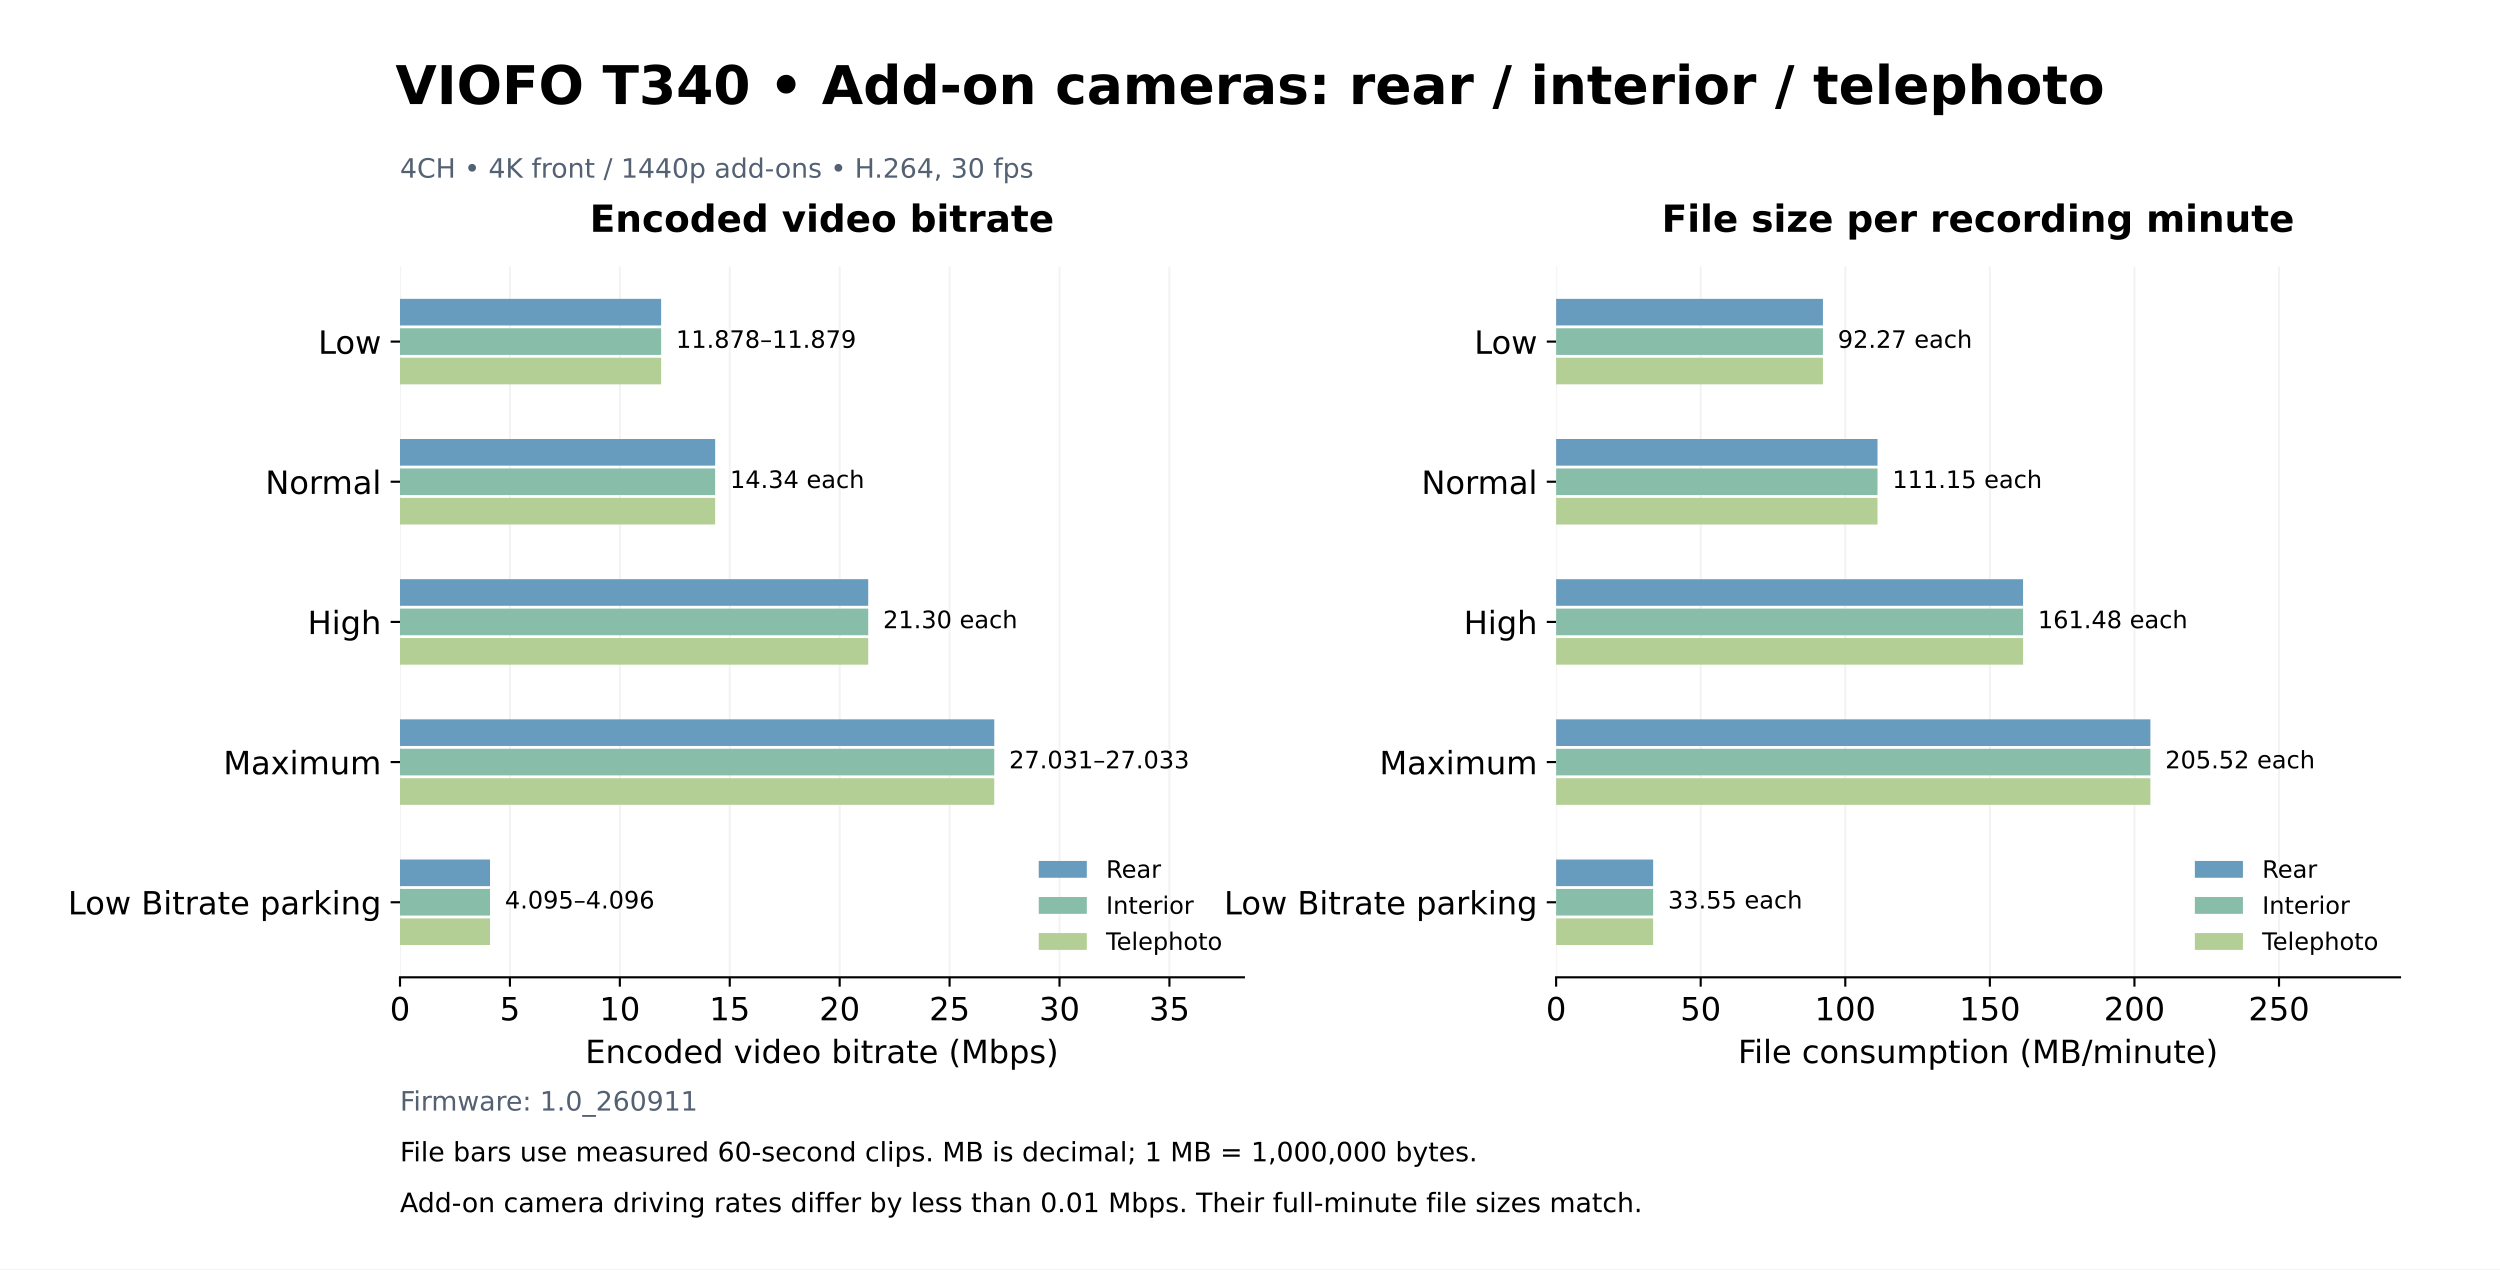
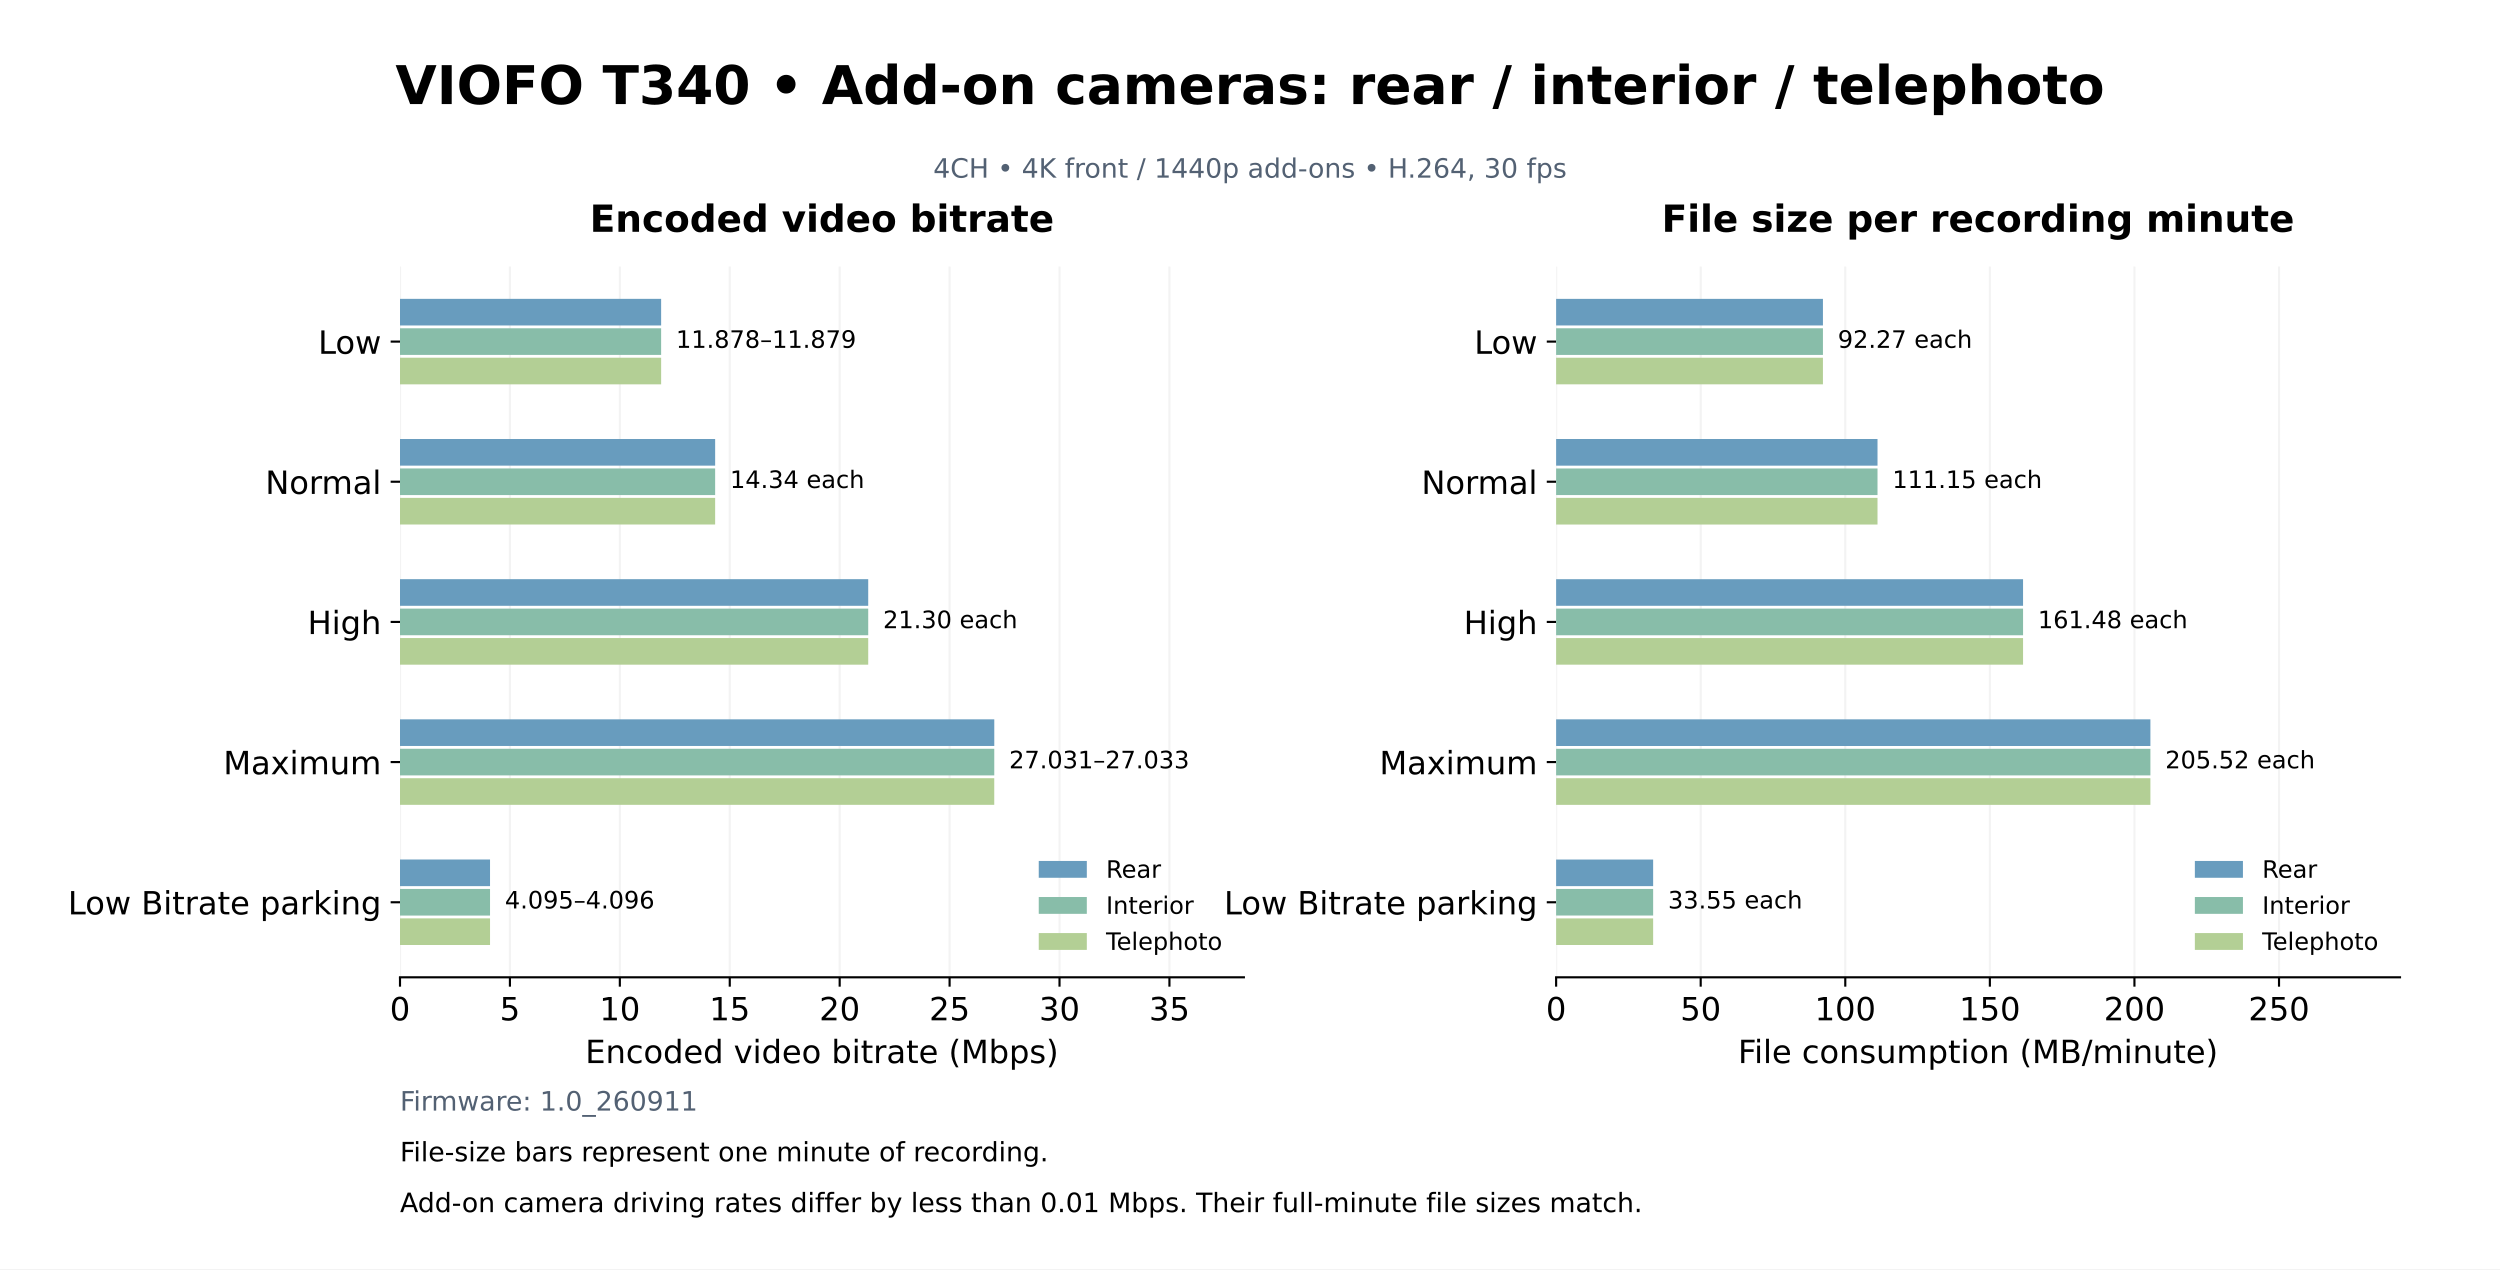
<svg xmlns="http://www.w3.org/2000/svg" xmlns:xlink="http://www.w3.org/1999/xlink" width="936pt" height="475.2pt" viewBox="0 0 936 475.2" version="1.1">
  <defs>
    <style type="text/css">*{stroke-linejoin: round; stroke-linecap: butt}</style>
  </defs>
  <g id="figure_1">
    <g id="patch_1">
      <path d="M 0 475.2 L 936 475.2 L 936 0 L 0 0 z " style="fill: #ffffff" />
    </g>
    <g id="axes_1">
      <g id="patch_2">
        <path d="M 149.76 365.904 L 465.709 365.904 L 465.709 99.792 L 149.76 99.792 z " style="fill: #ffffff" />
      </g>
      <g id="matplotlib.axis_1">
        <g id="xtick_1">
          <g id="line2d_1">
-             <path d="M 149.76 365.904 L 149.76 99.792 " clip-path="url(#p0d0ebfcc1b)" style="fill: none; stroke: #b0b0b0; stroke-opacity: 0.16; stroke-width: 0.8; stroke-linecap: square" />
+             <path d="M 149.76 365.904 L 149.76 99.792 " clip-path="url(#p91ab245286)" style="fill: none; stroke: #b0b0b0; stroke-opacity: 0.16; stroke-width: 0.8; stroke-linecap: square" />
          </g>
          <g id="line2d_2">
            <defs>
-               <path id="m10434a2b1b" d="M 0 0 L 0 3.5 " style="stroke: #000000; stroke-width: 0.8" />
+               <path id="m543a360c99" d="M 0 0 L 0 3.5 " style="stroke: #000000; stroke-width: 0.8" />
            </defs>
            <g>
-               <use xlink:href="#m10434a2b1b" x="149.76" y="365.904" style="stroke: #000000; stroke-width: 0.8" />
+               <use xlink:href="#m543a360c99" x="149.76" y="365.904" style="stroke: #000000; stroke-width: 0.8" />
            </g>
          </g>
          <g id="text_1">
            <text style="font-size: 12px; font-family: 'DejaVu Sans'; text-anchor: middle" x="149.76" y="382.021" transform="rotate(-0 149.76 382.0212)">0</text>
          </g>
        </g>
        <g id="xtick_2">
          <g id="line2d_3">
-             <path d="M 190.914 365.904 L 190.914 99.792 " clip-path="url(#p0d0ebfcc1b)" style="fill: none; stroke: #b0b0b0; stroke-opacity: 0.16; stroke-width: 0.8; stroke-linecap: square" />
+             <path d="M 190.914 365.904 L 190.914 99.792 " clip-path="url(#p91ab245286)" style="fill: none; stroke: #b0b0b0; stroke-opacity: 0.16; stroke-width: 0.8; stroke-linecap: square" />
          </g>
          <g id="line2d_4">
            <g>
-               <use xlink:href="#m10434a2b1b" x="190.914" y="365.904" style="stroke: #000000; stroke-width: 0.8" />
+               <use xlink:href="#m543a360c99" x="190.914" y="365.904" style="stroke: #000000; stroke-width: 0.8" />
            </g>
          </g>
          <g id="text_2">
            <text style="font-size: 12px; font-family: 'DejaVu Sans'; text-anchor: middle" x="190.914" y="382.021" transform="rotate(-0 190.9135 382.0212)">5</text>
          </g>
        </g>
        <g id="xtick_3">
          <g id="line2d_5">
-             <path d="M 232.067 365.904 L 232.067 99.792 " clip-path="url(#p0d0ebfcc1b)" style="fill: none; stroke: #b0b0b0; stroke-opacity: 0.16; stroke-width: 0.8; stroke-linecap: square" />
+             <path d="M 232.067 365.904 L 232.067 99.792 " clip-path="url(#p91ab245286)" style="fill: none; stroke: #b0b0b0; stroke-opacity: 0.16; stroke-width: 0.8; stroke-linecap: square" />
          </g>
          <g id="line2d_6">
            <g>
-               <use xlink:href="#m10434a2b1b" x="232.067" y="365.904" style="stroke: #000000; stroke-width: 0.8" />
+               <use xlink:href="#m543a360c99" x="232.067" y="365.904" style="stroke: #000000; stroke-width: 0.8" />
            </g>
          </g>
          <g id="text_3">
            <text style="font-size: 12px; font-family: 'DejaVu Sans'; text-anchor: middle" x="232.067" y="382.021" transform="rotate(-0 232.0671 382.0212)">10</text>
          </g>
        </g>
        <g id="xtick_4">
          <g id="line2d_7">
-             <path d="M 273.221 365.904 L 273.221 99.792 " clip-path="url(#p0d0ebfcc1b)" style="fill: none; stroke: #b0b0b0; stroke-opacity: 0.16; stroke-width: 0.8; stroke-linecap: square" />
+             <path d="M 273.221 365.904 L 273.221 99.792 " clip-path="url(#p91ab245286)" style="fill: none; stroke: #b0b0b0; stroke-opacity: 0.16; stroke-width: 0.8; stroke-linecap: square" />
          </g>
          <g id="line2d_8">
            <g>
-               <use xlink:href="#m10434a2b1b" x="273.221" y="365.904" style="stroke: #000000; stroke-width: 0.8" />
+               <use xlink:href="#m543a360c99" x="273.221" y="365.904" style="stroke: #000000; stroke-width: 0.8" />
            </g>
          </g>
          <g id="text_4">
            <text style="font-size: 12px; font-family: 'DejaVu Sans'; text-anchor: middle" x="273.221" y="382.021" transform="rotate(-0 273.2206 382.0212)">15</text>
          </g>
        </g>
        <g id="xtick_5">
          <g id="line2d_9">
-             <path d="M 314.374 365.904 L 314.374 99.792 " clip-path="url(#p0d0ebfcc1b)" style="fill: none; stroke: #b0b0b0; stroke-opacity: 0.16; stroke-width: 0.8; stroke-linecap: square" />
+             <path d="M 314.374 365.904 L 314.374 99.792 " clip-path="url(#p91ab245286)" style="fill: none; stroke: #b0b0b0; stroke-opacity: 0.16; stroke-width: 0.8; stroke-linecap: square" />
          </g>
          <g id="line2d_10">
            <g>
-               <use xlink:href="#m10434a2b1b" x="314.374" y="365.904" style="stroke: #000000; stroke-width: 0.8" />
+               <use xlink:href="#m543a360c99" x="314.374" y="365.904" style="stroke: #000000; stroke-width: 0.8" />
            </g>
          </g>
          <g id="text_5">
            <text style="font-size: 12px; font-family: 'DejaVu Sans'; text-anchor: middle" x="314.374" y="382.021" transform="rotate(-0 314.3742 382.0212)">20</text>
          </g>
        </g>
        <g id="xtick_6">
          <g id="line2d_11">
-             <path d="M 355.528 365.904 L 355.528 99.792 " clip-path="url(#p0d0ebfcc1b)" style="fill: none; stroke: #b0b0b0; stroke-opacity: 0.16; stroke-width: 0.8; stroke-linecap: square" />
+             <path d="M 355.528 365.904 L 355.528 99.792 " clip-path="url(#p91ab245286)" style="fill: none; stroke: #b0b0b0; stroke-opacity: 0.16; stroke-width: 0.8; stroke-linecap: square" />
          </g>
          <g id="line2d_12">
            <g>
-               <use xlink:href="#m10434a2b1b" x="355.528" y="365.904" style="stroke: #000000; stroke-width: 0.8" />
+               <use xlink:href="#m543a360c99" x="355.528" y="365.904" style="stroke: #000000; stroke-width: 0.8" />
            </g>
          </g>
          <g id="text_6">
            <text style="font-size: 12px; font-family: 'DejaVu Sans'; text-anchor: middle" x="355.528" y="382.021" transform="rotate(-0 355.5277 382.0212)">25</text>
          </g>
        </g>
        <g id="xtick_7">
          <g id="line2d_13">
-             <path d="M 396.681 365.904 L 396.681 99.792 " clip-path="url(#p0d0ebfcc1b)" style="fill: none; stroke: #b0b0b0; stroke-opacity: 0.16; stroke-width: 0.8; stroke-linecap: square" />
+             <path d="M 396.681 365.904 L 396.681 99.792 " clip-path="url(#p91ab245286)" style="fill: none; stroke: #b0b0b0; stroke-opacity: 0.16; stroke-width: 0.8; stroke-linecap: square" />
          </g>
          <g id="line2d_14">
            <g>
-               <use xlink:href="#m10434a2b1b" x="396.681" y="365.904" style="stroke: #000000; stroke-width: 0.8" />
+               <use xlink:href="#m543a360c99" x="396.681" y="365.904" style="stroke: #000000; stroke-width: 0.8" />
            </g>
          </g>
          <g id="text_7">
            <text style="font-size: 12px; font-family: 'DejaVu Sans'; text-anchor: middle" x="396.681" y="382.021" transform="rotate(-0 396.6813 382.0212)">30</text>
          </g>
        </g>
        <g id="xtick_8">
          <g id="line2d_15">
-             <path d="M 437.835 365.904 L 437.835 99.792 " clip-path="url(#p0d0ebfcc1b)" style="fill: none; stroke: #b0b0b0; stroke-opacity: 0.16; stroke-width: 0.8; stroke-linecap: square" />
+             <path d="M 437.835 365.904 L 437.835 99.792 " clip-path="url(#p91ab245286)" style="fill: none; stroke: #b0b0b0; stroke-opacity: 0.16; stroke-width: 0.8; stroke-linecap: square" />
          </g>
          <g id="line2d_16">
            <g>
-               <use xlink:href="#m10434a2b1b" x="437.835" y="365.904" style="stroke: #000000; stroke-width: 0.8" />
+               <use xlink:href="#m543a360c99" x="437.835" y="365.904" style="stroke: #000000; stroke-width: 0.8" />
            </g>
          </g>
          <g id="text_8">
            <text style="font-size: 12px; font-family: 'DejaVu Sans'; text-anchor: middle" x="437.835" y="382.021" transform="rotate(-0 437.8348 382.0212)">35</text>
          </g>
        </g>
        <g id="text_9">
          <text style="font-size: 12px; font-family: 'DejaVu Sans'; text-anchor: middle" x="307.735" y="398.022" transform="rotate(-0 307.7347 398.0221)">Encoded video bitrate (Mbps)</text>
        </g>
      </g>
      <g id="matplotlib.axis_2">
        <g id="ytick_1">
          <g id="line2d_17">
            <defs>
-               <path id="m3dd1d281df" d="M 0 0 L -3.5 0 " style="stroke: #000000; stroke-width: 0.8" />
+               <path id="m0d1e2312f2" d="M 0 0 L -3.5 0 " style="stroke: #000000; stroke-width: 0.8" />
            </defs>
            <g>
-               <use xlink:href="#m3dd1d281df" x="149.76" y="127.894" style="stroke: #000000; stroke-width: 0.8" />
+               <use xlink:href="#m0d1e2312f2" x="149.76" y="127.894" style="stroke: #000000; stroke-width: 0.8" />
            </g>
          </g>
          <g id="text_10">
            <text style="font-size: 12px; font-family: 'DejaVu Sans'; text-anchor: end" x="142.76" y="132.452" transform="rotate(-0 142.76 132.4521)">Low</text>
          </g>
        </g>
        <g id="ytick_2">
          <g id="line2d_18">
            <g>
-               <use xlink:href="#m3dd1d281df" x="149.76" y="180.371" style="stroke: #000000; stroke-width: 0.8" />
+               <use xlink:href="#m0d1e2312f2" x="149.76" y="180.371" style="stroke: #000000; stroke-width: 0.8" />
            </g>
          </g>
          <g id="text_11">
            <text style="font-size: 12px; font-family: 'DejaVu Sans'; text-anchor: end" x="142.76" y="184.93" transform="rotate(-0 142.76 184.9298)">Normal</text>
          </g>
        </g>
        <g id="ytick_3">
          <g id="line2d_19">
            <g>
-               <use xlink:href="#m3dd1d281df" x="149.76" y="232.848" style="stroke: #000000; stroke-width: 0.8" />
+               <use xlink:href="#m0d1e2312f2" x="149.76" y="232.848" style="stroke: #000000; stroke-width: 0.8" />
            </g>
          </g>
          <g id="text_12">
            <text style="font-size: 12px; font-family: 'DejaVu Sans'; text-anchor: end" x="142.76" y="237.407" transform="rotate(-0 142.76 237.4071)">High</text>
          </g>
        </g>
        <g id="ytick_4">
          <g id="line2d_20">
            <g>
-               <use xlink:href="#m3dd1d281df" x="149.76" y="285.325" style="stroke: #000000; stroke-width: 0.8" />
+               <use xlink:href="#m0d1e2312f2" x="149.76" y="285.325" style="stroke: #000000; stroke-width: 0.8" />
            </g>
          </g>
          <g id="text_13">
            <text style="font-size: 12px; font-family: 'DejaVu Sans'; text-anchor: end" x="142.76" y="289.884" transform="rotate(-0 142.76 289.8843)">Maximum</text>
          </g>
        </g>
        <g id="ytick_5">
          <g id="line2d_21">
            <g>
-               <use xlink:href="#m3dd1d281df" x="149.76" y="337.802" style="stroke: #000000; stroke-width: 0.8" />
+               <use xlink:href="#m0d1e2312f2" x="149.76" y="337.802" style="stroke: #000000; stroke-width: 0.8" />
            </g>
          </g>
          <g id="text_14">
            <text style="font-size: 12px; font-family: 'DejaVu Sans'; text-anchor: end" x="142.76" y="342.362" transform="rotate(-0 142.76 342.3615)">Low Bitrate parking</text>
          </g>
        </g>
      </g>
      <g id="patch_3">
-         <path d="M 149.76 111.888 L 247.526 111.888 L 247.526 121.859 L 149.76 121.859 z " clip-path="url(#p0d0ebfcc1b)" style="fill: #689cbe" />
+         <path d="M 149.76 111.888 L 247.526 111.888 L 247.526 121.859 L 149.76 121.859 z " clip-path="url(#p91ab245286)" style="fill: #689cbe" />
      </g>
      <g id="patch_4">
-         <path d="M 149.76 164.365 L 267.751 164.365 L 267.751 174.336 L 149.76 174.336 z " clip-path="url(#p0d0ebfcc1b)" style="fill: #689cbe" />
+         <path d="M 149.76 164.365 L 267.751 164.365 L 267.751 174.336 L 149.76 174.336 z " clip-path="url(#p91ab245286)" style="fill: #689cbe" />
      </g>
      <g id="patch_5">
-         <path d="M 149.76 216.842 L 325.061 216.842 L 325.061 226.813 L 149.76 226.813 z " clip-path="url(#p0d0ebfcc1b)" style="fill: #689cbe" />
+         <path d="M 149.76 216.842 L 325.061 216.842 L 325.061 226.813 L 149.76 226.813 z " clip-path="url(#p91ab245286)" style="fill: #689cbe" />
      </g>
      <g id="patch_6">
-         <path d="M 149.76 269.32 L 372.26 269.32 L 372.26 279.29 L 149.76 279.29 z " clip-path="url(#p0d0ebfcc1b)" style="fill: #689cbe" />
+         <path d="M 149.76 269.32 L 372.26 269.32 L 372.26 279.29 L 149.76 279.29 z " clip-path="url(#p91ab245286)" style="fill: #689cbe" />
      </g>
      <g id="patch_7">
-         <path d="M 149.76 321.797 L 183.469 321.797 L 183.469 331.768 L 149.76 331.768 z " clip-path="url(#p0d0ebfcc1b)" style="fill: #689cbe" />
+         <path d="M 149.76 321.797 L 183.469 321.797 L 183.469 331.768 L 149.76 331.768 z " clip-path="url(#p91ab245286)" style="fill: #689cbe" />
      </g>
      <g id="patch_8">
-         <path d="M 149.76 122.908 L 247.525 122.908 L 247.525 132.879 L 149.76 132.879 z " clip-path="url(#p0d0ebfcc1b)" style="fill: #88bda9" />
+         <path d="M 149.76 122.908 L 247.525 122.908 L 247.525 132.879 L 149.76 132.879 z " clip-path="url(#p91ab245286)" style="fill: #88bda9" />
      </g>
      <g id="patch_9">
-         <path d="M 149.76 175.385 L 267.75 175.385 L 267.75 185.356 L 149.76 185.356 z " clip-path="url(#p0d0ebfcc1b)" style="fill: #88bda9" />
+         <path d="M 149.76 175.385 L 267.75 175.385 L 267.75 185.356 L 149.76 185.356 z " clip-path="url(#p91ab245286)" style="fill: #88bda9" />
      </g>
      <g id="patch_10">
-         <path d="M 149.76 227.863 L 325.062 227.863 L 325.062 237.833 L 149.76 237.833 z " clip-path="url(#p0d0ebfcc1b)" style="fill: #88bda9" />
+         <path d="M 149.76 227.863 L 325.062 227.863 L 325.062 237.833 L 149.76 237.833 z " clip-path="url(#p91ab245286)" style="fill: #88bda9" />
      </g>
      <g id="patch_11">
-         <path d="M 149.76 280.34 L 372.253 280.34 L 372.253 290.311 L 149.76 290.311 z " clip-path="url(#p0d0ebfcc1b)" style="fill: #88bda9" />
+         <path d="M 149.76 280.34 L 372.253 280.34 L 372.253 290.311 L 149.76 290.311 z " clip-path="url(#p91ab245286)" style="fill: #88bda9" />
      </g>
      <g id="patch_12">
-         <path d="M 149.76 332.817 L 183.468 332.817 L 183.468 342.788 L 149.76 342.788 z " clip-path="url(#p0d0ebfcc1b)" style="fill: #88bda9" />
+         <path d="M 149.76 332.817 L 183.468 332.817 L 183.468 342.788 L 149.76 342.788 z " clip-path="url(#p91ab245286)" style="fill: #88bda9" />
      </g>
      <g id="patch_13">
-         <path d="M 149.76 133.928 L 247.53 133.928 L 247.53 143.899 L 149.76 143.899 z " clip-path="url(#p0d0ebfcc1b)" style="fill: #b3cf95" />
+         <path d="M 149.76 133.928 L 247.53 133.928 L 247.53 143.899 L 149.76 143.899 z " clip-path="url(#p91ab245286)" style="fill: #b3cf95" />
      </g>
      <g id="patch_14">
-         <path d="M 149.76 186.406 L 267.749 186.406 L 267.749 196.376 L 149.76 196.376 z " clip-path="url(#p0d0ebfcc1b)" style="fill: #b3cf95" />
+         <path d="M 149.76 186.406 L 267.749 186.406 L 267.749 196.376 L 149.76 196.376 z " clip-path="url(#p91ab245286)" style="fill: #b3cf95" />
      </g>
      <g id="patch_15">
-         <path d="M 149.76 238.883 L 325.061 238.883 L 325.061 248.854 L 149.76 248.854 z " clip-path="url(#p0d0ebfcc1b)" style="fill: #b3cf95" />
+         <path d="M 149.76 238.883 L 325.061 238.883 L 325.061 248.854 L 149.76 248.854 z " clip-path="url(#p91ab245286)" style="fill: #b3cf95" />
      </g>
      <g id="patch_16">
-         <path d="M 149.76 291.36 L 372.248 291.36 L 372.248 301.331 L 149.76 301.331 z " clip-path="url(#p0d0ebfcc1b)" style="fill: #b3cf95" />
+         <path d="M 149.76 291.36 L 372.248 291.36 L 372.248 301.331 L 149.76 301.331 z " clip-path="url(#p91ab245286)" style="fill: #b3cf95" />
      </g>
      <g id="patch_17">
-         <path d="M 149.76 343.837 L 183.47 343.837 L 183.47 353.808 L 149.76 353.808 z " clip-path="url(#p0d0ebfcc1b)" style="fill: #b3cf95" />
+         <path d="M 149.76 343.837 L 183.47 343.837 L 183.47 353.808 L 149.76 353.808 z " clip-path="url(#p91ab245286)" style="fill: #b3cf95" />
      </g>
      <g id="patch_18">
        <path d="M 149.76 365.904 L 465.709 365.904 " style="fill: none; stroke: #000000; stroke-width: 0.8; stroke-linejoin: miter; stroke-linecap: square" />
      </g>
      <g id="text_15">
        <text style="font-size: 9px; font-family: 'DejaVu Sans'; text-anchor: start" x="253.093" y="130.231" transform="rotate(-0 253.0927 130.2314)">11.878–11.879</text>
      </g>
      <g id="text_16">
        <text style="font-size: 9px; font-family: 'DejaVu Sans'; text-anchor: start" x="273.313" y="182.709" transform="rotate(-0 273.3134 182.709)">14.34 each</text>
      </g>
      <g id="text_17">
        <text style="font-size: 9px; font-family: 'DejaVu Sans'; text-anchor: start" x="330.624" y="235.186" transform="rotate(-0 330.6242 235.1862)">21.30 each</text>
      </g>
      <g id="text_18">
        <text style="font-size: 9px; font-family: 'DejaVu Sans'; text-anchor: start" x="377.822" y="287.663" transform="rotate(-0 377.822 287.6631)">27.031–27.033</text>
      </g>
      <g id="text_19">
        <text style="font-size: 9px; font-family: 'DejaVu Sans'; text-anchor: start" x="189.032" y="340.14" transform="rotate(-0 189.0324 340.1403)">4.095–4.096</text>
      </g>
      <g id="text_20">
        <text style="font-weight: 700; font-size: 14px; font-family: 'DejaVu Sans'; text-anchor: middle" x="307.735" y="86.792" transform="rotate(-0 307.7347 86.792)">Encoded video bitrate</text>
      </g>
      <g id="legend_1">
        <g id="patch_19">
          <path d="M 388.906 328.64 L 406.906 328.64 L 406.906 322.34 L 388.906 322.34 z " style="fill: #689cbe" />
        </g>
        <g id="text_21">
          <text style="font-size: 9px; font-family: 'DejaVu Sans'; text-anchor: start" x="414.106" y="328.64" transform="rotate(-0 414.1056 328.6405)">Rear</text>
        </g>
        <g id="patch_20">
          <path d="M 388.906 342.141 L 406.906 342.141 L 406.906 335.841 L 388.906 335.841 z " style="fill: #88bda9" />
        </g>
        <g id="text_22">
          <text style="font-size: 9px; font-family: 'DejaVu Sans'; text-anchor: start" x="414.106" y="342.141" transform="rotate(-0 414.1056 342.1412)">Interior</text>
        </g>
        <g id="patch_21">
          <path d="M 388.906 355.642 L 406.906 355.642 L 406.906 349.342 L 388.906 349.342 z " style="fill: #b3cf95" />
        </g>
        <g id="text_23">
          <text style="font-size: 9px; font-family: 'DejaVu Sans'; text-anchor: start" x="414.106" y="355.642" transform="rotate(-0 414.1056 355.6419)">Telephoto</text>
        </g>
      </g>
    </g>
    <g id="axes_2">
      <g id="patch_22">
        <path d="M 582.611 365.904 L 898.56 365.904 L 898.56 99.792 L 582.611 99.792 z " style="fill: #ffffff" />
      </g>
      <g id="matplotlib.axis_3">
        <g id="xtick_9">
          <g id="line2d_22">
-             <path d="M 582.611 365.904 L 582.611 99.792 " clip-path="url(#p4284e4e3a8)" style="fill: none; stroke: #b0b0b0; stroke-opacity: 0.16; stroke-width: 0.8; stroke-linecap: square" />
+             <path d="M 582.611 365.904 L 582.611 99.792 " clip-path="url(#p9e3dd66558)" style="fill: none; stroke: #b0b0b0; stroke-opacity: 0.16; stroke-width: 0.8; stroke-linecap: square" />
          </g>
          <g id="line2d_23">
            <g>
-               <use xlink:href="#m10434a2b1b" x="582.611" y="365.904" style="stroke: #000000; stroke-width: 0.8" />
+               <use xlink:href="#m543a360c99" x="582.611" y="365.904" style="stroke: #000000; stroke-width: 0.8" />
            </g>
          </g>
          <g id="text_24">
            <text style="font-size: 12px; font-family: 'DejaVu Sans'; text-anchor: middle" x="582.611" y="382.021" transform="rotate(-0 582.6106 382.0212)">0</text>
          </g>
        </g>
        <g id="xtick_10">
          <g id="line2d_24">
-             <path d="M 636.741 365.904 L 636.741 99.792 " clip-path="url(#p4284e4e3a8)" style="fill: none; stroke: #b0b0b0; stroke-opacity: 0.16; stroke-width: 0.8; stroke-linecap: square" />
+             <path d="M 636.741 365.904 L 636.741 99.792 " clip-path="url(#p9e3dd66558)" style="fill: none; stroke: #b0b0b0; stroke-opacity: 0.16; stroke-width: 0.8; stroke-linecap: square" />
          </g>
          <g id="line2d_25">
            <g>
-               <use xlink:href="#m10434a2b1b" x="636.741" y="365.904" style="stroke: #000000; stroke-width: 0.8" />
+               <use xlink:href="#m543a360c99" x="636.741" y="365.904" style="stroke: #000000; stroke-width: 0.8" />
            </g>
          </g>
          <g id="text_25">
            <text style="font-size: 12px; font-family: 'DejaVu Sans'; text-anchor: middle" x="636.741" y="382.021" transform="rotate(-0 636.7413 382.0212)">50</text>
          </g>
        </g>
        <g id="xtick_11">
          <g id="line2d_26">
-             <path d="M 690.872 365.904 L 690.872 99.792 " clip-path="url(#p4284e4e3a8)" style="fill: none; stroke: #b0b0b0; stroke-opacity: 0.16; stroke-width: 0.8; stroke-linecap: square" />
+             <path d="M 690.872 365.904 L 690.872 99.792 " clip-path="url(#p9e3dd66558)" style="fill: none; stroke: #b0b0b0; stroke-opacity: 0.16; stroke-width: 0.8; stroke-linecap: square" />
          </g>
          <g id="line2d_27">
            <g>
-               <use xlink:href="#m10434a2b1b" x="690.872" y="365.904" style="stroke: #000000; stroke-width: 0.8" />
+               <use xlink:href="#m543a360c99" x="690.872" y="365.904" style="stroke: #000000; stroke-width: 0.8" />
            </g>
          </g>
          <g id="text_26">
            <text style="font-size: 12px; font-family: 'DejaVu Sans'; text-anchor: middle" x="690.872" y="382.021" transform="rotate(-0 690.8719 382.0212)">100</text>
          </g>
        </g>
        <g id="xtick_12">
          <g id="line2d_28">
-             <path d="M 745.003 365.904 L 745.003 99.792 " clip-path="url(#p4284e4e3a8)" style="fill: none; stroke: #b0b0b0; stroke-opacity: 0.16; stroke-width: 0.8; stroke-linecap: square" />
+             <path d="M 745.003 365.904 L 745.003 99.792 " clip-path="url(#p9e3dd66558)" style="fill: none; stroke: #b0b0b0; stroke-opacity: 0.16; stroke-width: 0.8; stroke-linecap: square" />
          </g>
          <g id="line2d_29">
            <g>
-               <use xlink:href="#m10434a2b1b" x="745.003" y="365.904" style="stroke: #000000; stroke-width: 0.8" />
+               <use xlink:href="#m543a360c99" x="745.003" y="365.904" style="stroke: #000000; stroke-width: 0.8" />
            </g>
          </g>
          <g id="text_27">
            <text style="font-size: 12px; font-family: 'DejaVu Sans'; text-anchor: middle" x="745.003" y="382.021" transform="rotate(-0 745.0026 382.0212)">150</text>
          </g>
        </g>
        <g id="xtick_13">
          <g id="line2d_30">
-             <path d="M 799.133 365.904 L 799.133 99.792 " clip-path="url(#p4284e4e3a8)" style="fill: none; stroke: #b0b0b0; stroke-opacity: 0.16; stroke-width: 0.8; stroke-linecap: square" />
+             <path d="M 799.133 365.904 L 799.133 99.792 " clip-path="url(#p9e3dd66558)" style="fill: none; stroke: #b0b0b0; stroke-opacity: 0.16; stroke-width: 0.8; stroke-linecap: square" />
          </g>
          <g id="line2d_31">
            <g>
-               <use xlink:href="#m10434a2b1b" x="799.133" y="365.904" style="stroke: #000000; stroke-width: 0.8" />
+               <use xlink:href="#m543a360c99" x="799.133" y="365.904" style="stroke: #000000; stroke-width: 0.8" />
            </g>
          </g>
          <g id="text_28">
            <text style="font-size: 12px; font-family: 'DejaVu Sans'; text-anchor: middle" x="799.133" y="382.021" transform="rotate(-0 799.1332 382.0212)">200</text>
          </g>
        </g>
        <g id="xtick_14">
          <g id="line2d_32">
-             <path d="M 853.264 365.904 L 853.264 99.792 " clip-path="url(#p4284e4e3a8)" style="fill: none; stroke: #b0b0b0; stroke-opacity: 0.16; stroke-width: 0.8; stroke-linecap: square" />
+             <path d="M 853.264 365.904 L 853.264 99.792 " clip-path="url(#p9e3dd66558)" style="fill: none; stroke: #b0b0b0; stroke-opacity: 0.16; stroke-width: 0.8; stroke-linecap: square" />
          </g>
          <g id="line2d_33">
            <g>
-               <use xlink:href="#m10434a2b1b" x="853.264" y="365.904" style="stroke: #000000; stroke-width: 0.8" />
+               <use xlink:href="#m543a360c99" x="853.264" y="365.904" style="stroke: #000000; stroke-width: 0.8" />
            </g>
          </g>
          <g id="text_29">
            <text style="font-size: 12px; font-family: 'DejaVu Sans'; text-anchor: middle" x="853.264" y="382.021" transform="rotate(-0 853.2638 382.0212)">250</text>
          </g>
        </g>
        <g id="text_30">
          <text style="font-size: 12px; font-family: 'DejaVu Sans'; text-anchor: middle" x="740.585" y="398.022" transform="rotate(-0 740.5853 398.0221)">File consumption (MB/minute)</text>
        </g>
      </g>
      <g id="matplotlib.axis_4">
        <g id="ytick_6">
          <g id="line2d_34">
            <g>
-               <use xlink:href="#m3dd1d281df" x="582.611" y="127.894" style="stroke: #000000; stroke-width: 0.8" />
+               <use xlink:href="#m0d1e2312f2" x="582.611" y="127.894" style="stroke: #000000; stroke-width: 0.8" />
            </g>
          </g>
          <g id="text_31">
            <text style="font-size: 12px; font-family: 'DejaVu Sans'; text-anchor: end" x="575.611" y="132.452" transform="rotate(-0 575.6106 132.4521)">Low</text>
          </g>
        </g>
        <g id="ytick_7">
          <g id="line2d_35">
            <g>
-               <use xlink:href="#m3dd1d281df" x="582.611" y="180.371" style="stroke: #000000; stroke-width: 0.8" />
+               <use xlink:href="#m0d1e2312f2" x="582.611" y="180.371" style="stroke: #000000; stroke-width: 0.8" />
            </g>
          </g>
          <g id="text_32">
            <text style="font-size: 12px; font-family: 'DejaVu Sans'; text-anchor: end" x="575.611" y="184.93" transform="rotate(-0 575.6106 184.9298)">Normal</text>
          </g>
        </g>
        <g id="ytick_8">
          <g id="line2d_36">
            <g>
-               <use xlink:href="#m3dd1d281df" x="582.611" y="232.848" style="stroke: #000000; stroke-width: 0.8" />
+               <use xlink:href="#m0d1e2312f2" x="582.611" y="232.848" style="stroke: #000000; stroke-width: 0.8" />
            </g>
          </g>
          <g id="text_33">
            <text style="font-size: 12px; font-family: 'DejaVu Sans'; text-anchor: end" x="575.611" y="237.407" transform="rotate(-0 575.6106 237.4071)">High</text>
          </g>
        </g>
        <g id="ytick_9">
          <g id="line2d_37">
            <g>
-               <use xlink:href="#m3dd1d281df" x="582.611" y="285.325" style="stroke: #000000; stroke-width: 0.8" />
+               <use xlink:href="#m0d1e2312f2" x="582.611" y="285.325" style="stroke: #000000; stroke-width: 0.8" />
            </g>
          </g>
          <g id="text_34">
            <text style="font-size: 12px; font-family: 'DejaVu Sans'; text-anchor: end" x="575.611" y="289.884" transform="rotate(-0 575.6106 289.8843)">Maximum</text>
          </g>
        </g>
        <g id="ytick_10">
          <g id="line2d_38">
            <g>
-               <use xlink:href="#m3dd1d281df" x="582.611" y="337.802" style="stroke: #000000; stroke-width: 0.8" />
+               <use xlink:href="#m0d1e2312f2" x="582.611" y="337.802" style="stroke: #000000; stroke-width: 0.8" />
            </g>
          </g>
          <g id="text_35">
            <text style="font-size: 12px; font-family: 'DejaVu Sans'; text-anchor: end" x="575.611" y="342.362" transform="rotate(-0 575.6106 342.3615)">Low Bitrate parking</text>
          </g>
        </g>
      </g>
      <g id="patch_23">
-         <path d="M 582.611 111.888 L 682.508 111.888 L 682.508 121.859 L 582.611 121.859 z " clip-path="url(#p4284e4e3a8)" style="fill: #689cbe" />
+         <path d="M 582.611 111.888 L 682.508 111.888 L 682.508 121.859 L 582.611 121.859 z " clip-path="url(#p9e3dd66558)" style="fill: #689cbe" />
      </g>
      <g id="patch_24">
-         <path d="M 582.611 164.365 L 702.942 164.365 L 702.942 174.336 L 582.611 174.336 z " clip-path="url(#p4284e4e3a8)" style="fill: #689cbe" />
+         <path d="M 582.611 164.365 L 702.942 164.365 L 702.942 174.336 L 582.611 174.336 z " clip-path="url(#p9e3dd66558)" style="fill: #689cbe" />
      </g>
      <g id="patch_25">
-         <path d="M 582.611 216.842 L 757.432 216.842 L 757.432 226.813 L 582.611 226.813 z " clip-path="url(#p4284e4e3a8)" style="fill: #689cbe" />
+         <path d="M 582.611 216.842 L 757.432 216.842 L 757.432 226.813 L 582.611 226.813 z " clip-path="url(#p9e3dd66558)" style="fill: #689cbe" />
      </g>
      <g id="patch_26">
-         <path d="M 582.611 269.32 L 805.11 269.32 L 805.11 279.29 L 582.611 279.29 z " clip-path="url(#p4284e4e3a8)" style="fill: #689cbe" />
+         <path d="M 582.611 269.32 L 805.11 269.32 L 805.11 279.29 L 582.611 279.29 z " clip-path="url(#p9e3dd66558)" style="fill: #689cbe" />
      </g>
      <g id="patch_27">
-         <path d="M 582.611 321.797 L 618.937 321.797 L 618.937 331.768 L 582.611 331.768 z " clip-path="url(#p4284e4e3a8)" style="fill: #689cbe" />
+         <path d="M 582.611 321.797 L 618.937 321.797 L 618.937 331.768 L 582.611 331.768 z " clip-path="url(#p9e3dd66558)" style="fill: #689cbe" />
      </g>
      <g id="patch_28">
-         <path d="M 582.611 122.908 L 682.508 122.908 L 682.508 132.879 L 582.611 132.879 z " clip-path="url(#p4284e4e3a8)" style="fill: #88bda9" />
+         <path d="M 582.611 122.908 L 682.508 122.908 L 682.508 132.879 L 582.611 132.879 z " clip-path="url(#p9e3dd66558)" style="fill: #88bda9" />
      </g>
      <g id="patch_29">
-         <path d="M 582.611 175.385 L 702.942 175.385 L 702.942 185.356 L 582.611 185.356 z " clip-path="url(#p4284e4e3a8)" style="fill: #88bda9" />
+         <path d="M 582.611 175.385 L 702.942 175.385 L 702.942 185.356 L 582.611 185.356 z " clip-path="url(#p9e3dd66558)" style="fill: #88bda9" />
      </g>
      <g id="patch_30">
-         <path d="M 582.611 227.863 L 757.432 227.863 L 757.432 237.833 L 582.611 237.833 z " clip-path="url(#p4284e4e3a8)" style="fill: #88bda9" />
+         <path d="M 582.611 227.863 L 757.432 227.863 L 757.432 237.833 L 582.611 237.833 z " clip-path="url(#p9e3dd66558)" style="fill: #88bda9" />
      </g>
      <g id="patch_31">
-         <path d="M 582.611 280.34 L 805.11 280.34 L 805.11 290.311 L 582.611 290.311 z " clip-path="url(#p4284e4e3a8)" style="fill: #88bda9" />
+         <path d="M 582.611 280.34 L 805.11 280.34 L 805.11 290.311 L 582.611 290.311 z " clip-path="url(#p9e3dd66558)" style="fill: #88bda9" />
      </g>
      <g id="patch_32">
-         <path d="M 582.611 332.817 L 618.937 332.817 L 618.937 342.788 L 582.611 342.788 z " clip-path="url(#p4284e4e3a8)" style="fill: #88bda9" />
+         <path d="M 582.611 332.817 L 618.937 332.817 L 618.937 342.788 L 582.611 342.788 z " clip-path="url(#p9e3dd66558)" style="fill: #88bda9" />
      </g>
      <g id="patch_33">
-         <path d="M 582.611 133.928 L 682.508 133.928 L 682.508 143.899 L 582.611 143.899 z " clip-path="url(#p4284e4e3a8)" style="fill: #b3cf95" />
+         <path d="M 582.611 133.928 L 682.508 133.928 L 682.508 143.899 L 582.611 143.899 z " clip-path="url(#p9e3dd66558)" style="fill: #b3cf95" />
      </g>
      <g id="patch_34">
-         <path d="M 582.611 186.406 L 702.942 186.406 L 702.942 196.376 L 582.611 196.376 z " clip-path="url(#p4284e4e3a8)" style="fill: #b3cf95" />
+         <path d="M 582.611 186.406 L 702.942 186.406 L 702.942 196.376 L 582.611 196.376 z " clip-path="url(#p9e3dd66558)" style="fill: #b3cf95" />
      </g>
      <g id="patch_35">
-         <path d="M 582.611 238.883 L 757.432 238.883 L 757.432 248.854 L 582.611 248.854 z " clip-path="url(#p4284e4e3a8)" style="fill: #b3cf95" />
+         <path d="M 582.611 238.883 L 757.432 238.883 L 757.432 248.854 L 582.611 248.854 z " clip-path="url(#p9e3dd66558)" style="fill: #b3cf95" />
      </g>
      <g id="patch_36">
-         <path d="M 582.611 291.36 L 805.11 291.36 L 805.11 301.331 L 582.611 301.331 z " clip-path="url(#p4284e4e3a8)" style="fill: #b3cf95" />
+         <path d="M 582.611 291.36 L 805.11 291.36 L 805.11 301.331 L 582.611 301.331 z " clip-path="url(#p9e3dd66558)" style="fill: #b3cf95" />
      </g>
      <g id="patch_37">
-         <path d="M 582.611 343.837 L 618.937 343.837 L 618.937 353.808 L 582.611 353.808 z " clip-path="url(#p4284e4e3a8)" style="fill: #b3cf95" />
+         <path d="M 582.611 343.837 L 618.937 343.837 L 618.937 353.808 L 582.611 353.808 z " clip-path="url(#p9e3dd66558)" style="fill: #b3cf95" />
      </g>
      <g id="patch_38">
        <path d="M 582.611 365.904 L 898.56 365.904 " style="fill: none; stroke: #000000; stroke-width: 0.8; stroke-linejoin: miter; stroke-linecap: square" />
      </g>
      <g id="text_36">
        <text style="font-size: 9px; font-family: 'DejaVu Sans'; text-anchor: start" x="688.071" y="130.232" transform="rotate(-0 688.0709 130.2318)">92.27 each</text>
      </g>
      <g id="text_37">
        <text style="font-size: 9px; font-family: 'DejaVu Sans'; text-anchor: start" x="708.505" y="182.709" transform="rotate(-0 708.5045 182.709)">111.15 each</text>
      </g>
      <g id="text_38">
        <text style="font-size: 9px; font-family: 'DejaVu Sans'; text-anchor: start" x="762.994" y="235.186" transform="rotate(-0 762.9942 235.1862)">161.48 each</text>
      </g>
      <g id="text_39">
        <text style="font-size: 9px; font-family: 'DejaVu Sans'; text-anchor: start" x="810.673" y="287.663" transform="rotate(-0 810.6727 287.6635)">205.52 each</text>
      </g>
      <g id="text_40">
        <text style="font-size: 9px; font-family: 'DejaVu Sans'; text-anchor: start" x="624.5" y="340.141" transform="rotate(-0 624.4996 340.1407)">33.55 each</text>
      </g>
      <g id="text_41">
        <text style="font-weight: 700; font-size: 14px; font-family: 'DejaVu Sans'; text-anchor: middle" x="740.585" y="86.792" transform="rotate(-0 740.5853 86.792)">File size per recording minute</text>
      </g>
      <g id="legend_2">
        <g id="patch_39">
          <path d="M 821.756 328.64 L 839.756 328.64 L 839.756 322.34 L 821.756 322.34 z " style="fill: #689cbe" />
        </g>
        <g id="text_42">
          <text style="font-size: 9px; font-family: 'DejaVu Sans'; text-anchor: start" x="846.956" y="328.64" transform="rotate(-0 846.9562 328.6405)">Rear</text>
        </g>
        <g id="patch_40">
          <path d="M 821.756 342.141 L 839.756 342.141 L 839.756 335.841 L 821.756 335.841 z " style="fill: #88bda9" />
        </g>
        <g id="text_43">
          <text style="font-size: 9px; font-family: 'DejaVu Sans'; text-anchor: start" x="846.956" y="342.141" transform="rotate(-0 846.9562 342.1412)">Interior</text>
        </g>
        <g id="patch_41">
          <path d="M 821.756 355.642 L 839.756 355.642 L 839.756 349.342 L 821.756 349.342 z " style="fill: #b3cf95" />
        </g>
        <g id="text_44">
          <text style="font-size: 9px; font-family: 'DejaVu Sans'; text-anchor: start" x="846.956" y="355.642" transform="rotate(-0 846.9562 355.6419)">Telephoto</text>
        </g>
      </g>
    </g>
    <g id="text_45">
      <text style="font-weight: 700; font-size: 20px; font-family: 'DejaVu Sans'; text-anchor: middle" x="468" y="38.957" transform="rotate(-0 468 38.95687)">VIOFO T340 • Add-on cameras: rear / interior / telephoto</text>
    </g>
    <g id="text_46">
-       <text style="font-size: 10px; font-family: 'DejaVu Sans'; text-anchor: start; fill: #536173" x="149.76" y="66.528" transform="rotate(-0 149.76 66.528)">4CH • 4K front / 1440p add-ons • H.264, 30 fps</text>
+       <text style="font-size: 10px; font-family: 'DejaVu Sans'; text-anchor: middle; fill: #536173" x="468" y="66.528" transform="rotate(-0 468 66.528)">4CH • 4K front / 1440p add-ons • H.264, 30 fps</text>
    </g>
    <g id="text_47">
      <text style="font-size: 10px; font-family: 'DejaVu Sans'; text-anchor: start; fill: #536173" x="149.76" y="415.8" transform="rotate(-0 149.76 415.8)">Firmware: 1.0_260911</text>
    </g>
    <g id="text_48">
-       <text style="font-size: 10px; font-family: 'DejaVu Sans'; text-anchor: start" x="149.76" y="434.808" transform="rotate(-0 149.76 434.808)">File bars use measured 60-second clips. MB is decimal; 1 MB = 1,000,000 bytes.</text>
+       <text style="font-size: 10px; font-family: 'DejaVu Sans'; text-anchor: start" x="149.76" y="434.808" transform="rotate(-0 149.76 434.808)">File-size bars represent one minute of recording.</text>
    </g>
    <g id="text_49">
      <text style="font-size: 10px; font-family: 'DejaVu Sans'; text-anchor: start" x="149.76" y="453.816" transform="rotate(-0 149.76 453.816)">Add-on camera driving rates differ by less than 0.01 Mbps. Their full-minute file sizes match.</text>
    </g>
  </g>
  <defs>
-     <clipPath id="p0d0ebfcc1b">
+     <clipPath id="p91ab245286">
      <rect x="149.76" y="99.792" width="315.949" height="266.112" />
    </clipPath>
-     <clipPath id="p4284e4e3a8">
+     <clipPath id="p9e3dd66558">
      <rect x="582.611" y="99.792" width="315.949" height="266.112" />
    </clipPath>
  </defs>
</svg>
